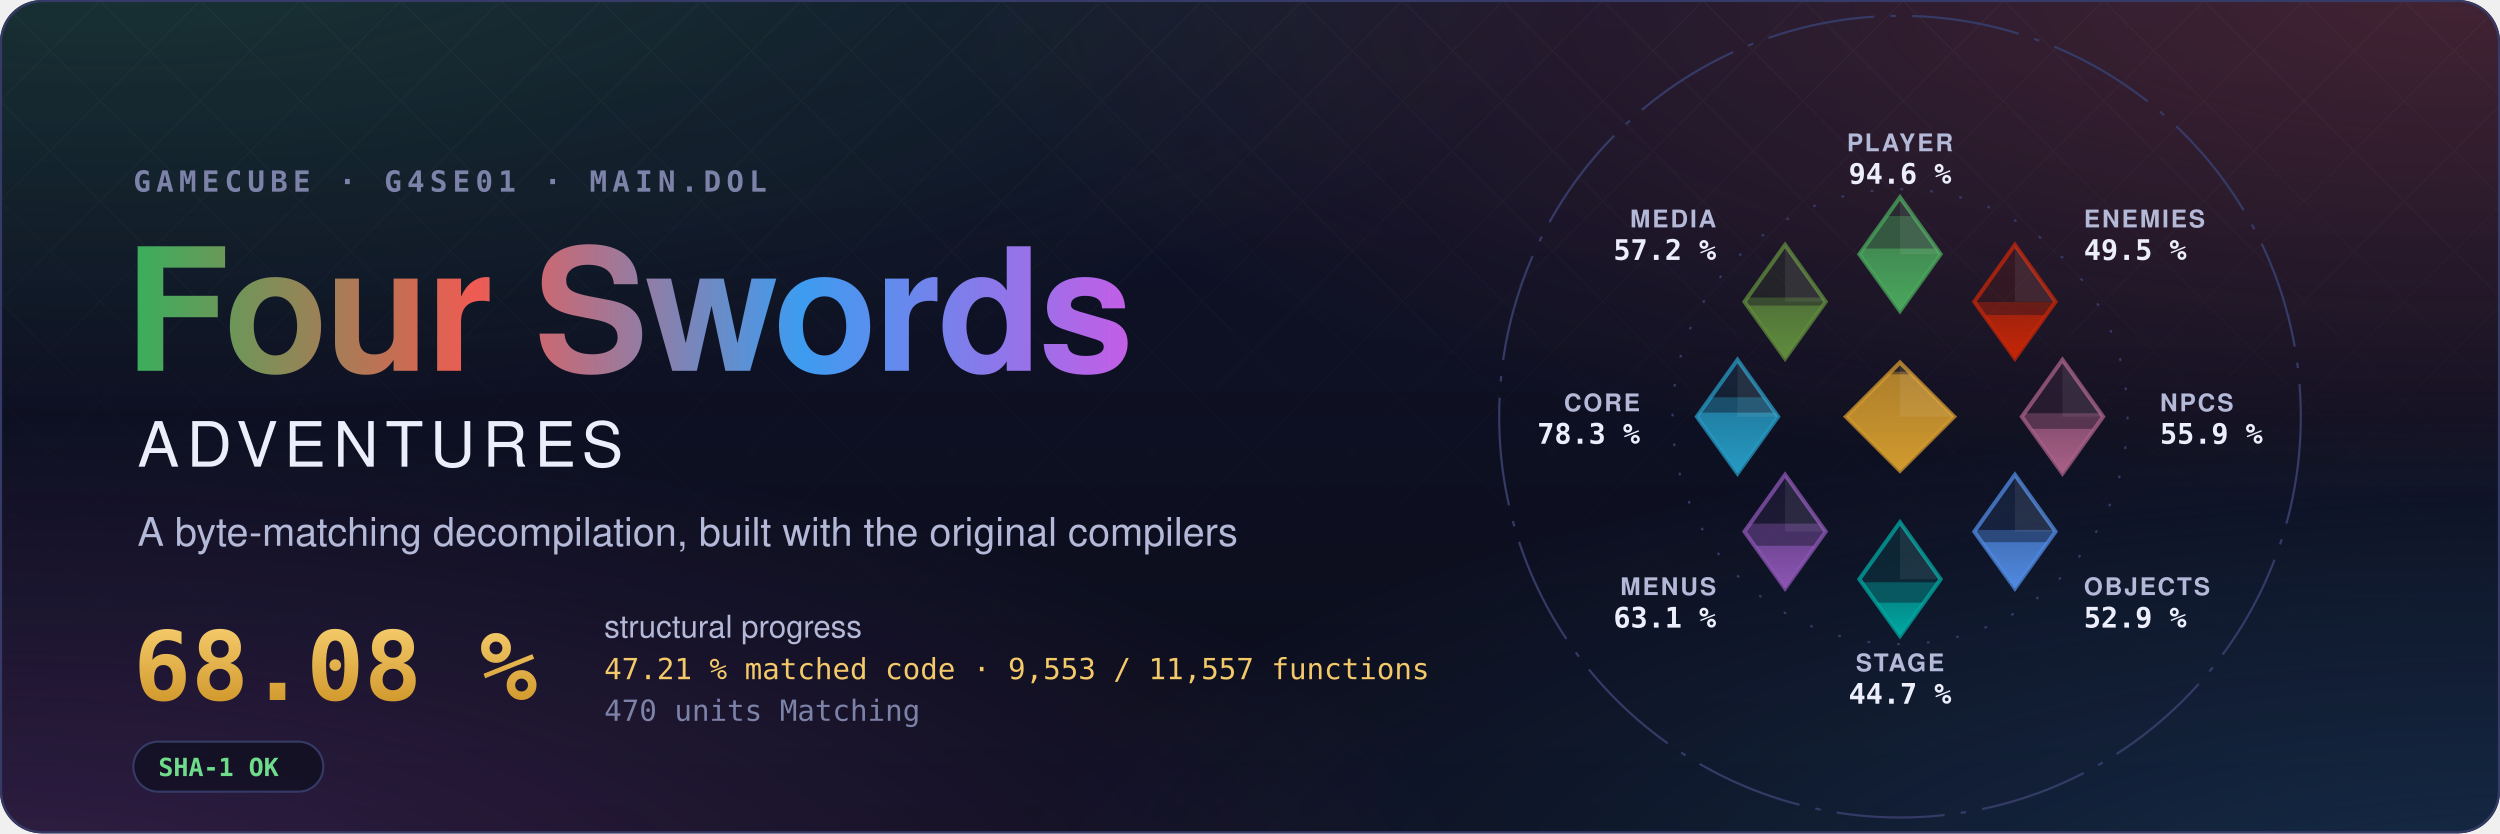
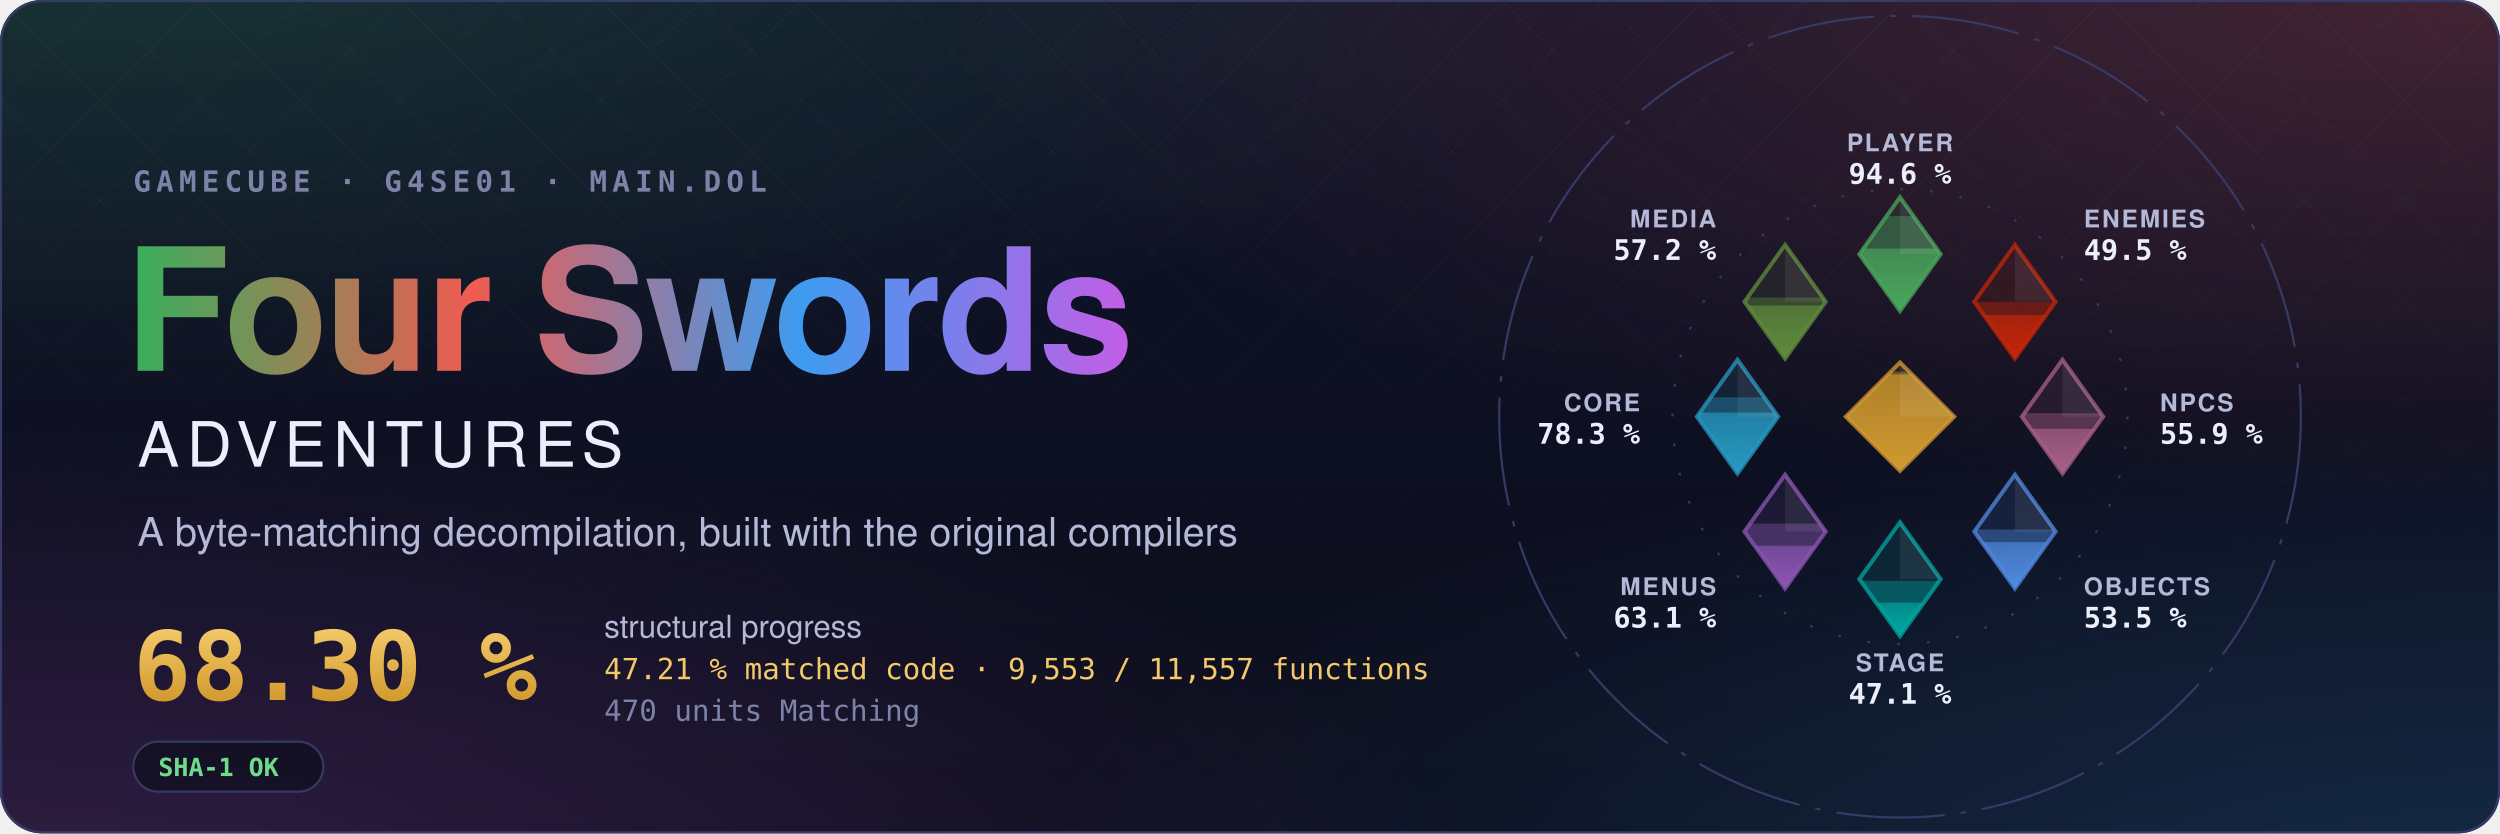
- <svg xmlns="http://www.w3.org/2000/svg" width="1200" height="400" viewBox="0 0 1200 400" role="img" aria-label="Four Swords Adventures decompilation: 68.08 % structural progress, 47.21 % matched code, 9,553 of 11,557 functions">
+ <svg xmlns="http://www.w3.org/2000/svg" width="1200" height="400" viewBox="0 0 1200 400" role="img" aria-label="Four Swords Adventures decompilation: 68.30 % structural progress, 47.21 % matched code, 9,553 of 11,557 functions">
  <style>text { font-family: -apple-system, BlinkMacSystemFont, 'Segoe UI', Helvetica, Arial, sans-serif; } .mono { font-family: ui-monospace, SFMono-Regular, 'SF Mono', Menlo, Consolas, monospace; } .spin { transform-box: fill-box; transform-origin: center; animation: spin 90s linear infinite; } @keyframes spin { to { transform: rotate(360deg); } } .rise { transform-box: fill-box; transform-origin: 50% 100%; animation: rise 1.6s cubic-bezier(.2,.8,.2,1) both; } @keyframes rise { from { transform: scaleY(0); } } @media (prefers-reduced-motion: reduce) { * { animation: none !important; } }</style>
  <defs>
    <radialGradient id="glow0" cx="0.05" cy="-0.1" r="0.6">
      <stop offset="0" stop-color="#3aae5c" stop-opacity="0.22" />
      <stop offset="1" stop-color="#3aae5c" stop-opacity="0" />
    </radialGradient>
    <radialGradient id="glow1" cx="0.98" cy="0.0" r="0.6">
      <stop offset="0" stop-color="#ef5b52" stop-opacity="0.22" />
      <stop offset="1" stop-color="#ef5b52" stop-opacity="0" />
    </radialGradient>
    <radialGradient id="glow2" cx="1.0" cy="1.1" r="0.6">
      <stop offset="0" stop-color="#3d9cf0" stop-opacity="0.22" />
      <stop offset="1" stop-color="#3d9cf0" stop-opacity="0" />
    </radialGradient>
    <radialGradient id="glow3" cx="0.0" cy="1.1" r="0.6">
      <stop offset="0" stop-color="#c35ee6" stop-opacity="0.22" />
      <stop offset="1" stop-color="#c35ee6" stop-opacity="0" />
    </radialGradient>
    <linearGradient id="sky" x1="0" y1="0" x2="0" y2="1">
      <stop offset="0" stop-color="#10132a" />
      <stop offset="1" stop-color="#0b0d1a" />
    </linearGradient>
    <linearGradient id="four" x1="0" y1="0" x2="1" y2="0">
      <stop offset="0" stop-color="#3aae5c" />
      <stop offset="0.34" stop-color="#ef5b52" />
      <stop offset="0.67" stop-color="#3d9cf0" />
      <stop offset="1" stop-color="#c35ee6" />
    </linearGradient>
    <linearGradient id="goldtext" x1="0" y1="0" x2="0" y2="1">
      <stop offset="0" stop-color="#f3c969" />
      <stop offset="1" stop-color="#d29a2e" />
    </linearGradient>
    <pattern id="lattice" width="34" height="34" patternUnits="userSpaceOnUse" patternTransform="rotate(45)">
      <path d="M0 0H34M0 0V34" stroke="#fff" stroke-opacity="0.035" />
    </pattern>
    <linearGradient id="fade" x1="0" y1="0" x2="0" y2="1">
      <stop offset="0" stop-color="#fff" />
      <stop offset="0.8" stop-color="#fff" stop-opacity="0" />
    </linearGradient>
    <mask id="fadeMask">
      <rect width="1200" height="400" fill="url(#fade)" />
    </mask>
    <clipPath id="card">
      <rect width="1200" height="400" rx="20" />
    </clipPath>
  </defs>
  <g clip-path="url(#card)">
    <rect width="1200" height="400" fill="url(#sky)" />
    <rect width="1200" height="400" fill="url(#glow0)" />
    <rect width="1200" height="400" fill="url(#glow1)" />
    <rect width="1200" height="400" fill="url(#glow2)" />
    <rect width="1200" height="400" fill="url(#glow3)" />
    <rect width="1200" height="400" fill="url(#lattice)" mask="url(#fadeMask)" />
  </g>
  <rect x="0.5" y="0.5" width="1199" height="399" rx="20" fill="none" stroke="#353b66" />
  <text x="64" y="92" class="mono" font-size="14" font-weight="600" letter-spacing="0.18em" fill="#7c82a8">GAMECUBE · G4SE01 · MAIN.DOL</text>
  <text x="60" y="178" font-size="82" font-weight="700" letter-spacing="-1.5" fill="url(#four)">Four Swords</text>
  <text x="66" y="224" font-size="30" font-weight="500" letter-spacing="0.12em" fill="#eceefb">ADVENTURES</text>
  <text x="66" y="262" font-size="19" fill="#b4b9d8">A byte-matching decompilation, built with the original compilers</text>
-   <text x="64" y="336" class="mono" font-size="46" font-weight="700" fill="url(#goldtext)">68.08 %</text>
+   <text x="64" y="336" class="mono" font-size="46" font-weight="700" fill="url(#goldtext)">68.30 %</text>
  <text x="290" y="306" font-size="15" fill="#b4b9d8">structural progress</text>
  <text x="290" y="326" class="mono" font-size="14" fill="#f3c969">47.21 % matched code · 9,553 / 11,557 functions</text>
  <text x="290" y="346" class="mono" font-size="14" fill="#7c82a8">470 units Matching</text>
  <g transform="translate(64 356)">
    <rect width="91.2" height="24" rx="12" fill="#0b0d1a" fill-opacity="0.6" stroke="#353b66" />
    <text x="12" y="16.5" class="mono" font-size="12" font-weight="600" fill="#6fdc8c">SHA-1 OK</text>
  </g>
  <defs>
    <clipPath id="ec-player">
      <path d="M0 -81L15 -60L0 -39L-15 -60Z" />
    </clipPath>
    <linearGradient id="eg-player" x1="0" y1="1" x2="0" y2="0">
      <stop offset="0" stop-color="#4aa75c" />
      <stop offset="1" stop-color="#4aa75c" stop-opacity="0.65" />
    </linearGradient>
    <clipPath id="ec-enemies">
      <path d="M42.43 -63.43L57.43 -42.43L42.43 -21.43L27.43 -42.43Z" />
    </clipPath>
    <linearGradient id="eg-enemies" x1="0" y1="1" x2="0" y2="0">
      <stop offset="0" stop-color="#c52607" />
      <stop offset="1" stop-color="#c52607" stop-opacity="0.65" />
    </linearGradient>
    <clipPath id="ec-npcs">
      <path d="M60 -21L75 0L60 21L45 0Z" />
    </clipPath>
    <linearGradient id="eg-npcs" x1="0" y1="1" x2="0" y2="0">
      <stop offset="0" stop-color="#a96087" />
      <stop offset="1" stop-color="#a96087" stop-opacity="0.65" />
    </linearGradient>
    <clipPath id="ec-objects">
      <path d="M42.43 21.43L57.43 42.43L42.43 63.43L27.43 42.43Z" />
    </clipPath>
    <linearGradient id="eg-objects" x1="0" y1="1" x2="0" y2="0">
      <stop offset="0" stop-color="#508ae1" />
      <stop offset="1" stop-color="#508ae1" stop-opacity="0.65" />
    </linearGradient>
    <clipPath id="ec-stage">
      <path d="M0 39L15 60L0 81L-15 60Z" />
    </clipPath>
    <linearGradient id="eg-stage" x1="0" y1="1" x2="0" y2="0">
      <stop offset="0" stop-color="#00a8a1" />
      <stop offset="1" stop-color="#00a8a1" stop-opacity="0.65" />
    </linearGradient>
    <clipPath id="ec-menus">
      <path d="M-42.43 21.43L-27.43 42.43L-42.43 63.43L-57.43 42.43Z" />
    </clipPath>
    <linearGradient id="eg-menus" x1="0" y1="1" x2="0" y2="0">
      <stop offset="0" stop-color="#8c55b4" />
      <stop offset="1" stop-color="#8c55b4" stop-opacity="0.65" />
    </linearGradient>
    <clipPath id="ec-core">
      <path d="M-60 -21L-45 0L-60 21L-75 0Z" />
    </clipPath>
    <linearGradient id="eg-core" x1="0" y1="1" x2="0" y2="0">
      <stop offset="0" stop-color="#269ac2" />
      <stop offset="1" stop-color="#269ac2" stop-opacity="0.65" />
    </linearGradient>
    <clipPath id="ec-media">
      <path d="M-42.43 -63.43L-27.43 -42.43L-42.43 -21.43L-57.43 -42.43Z" />
    </clipPath>
    <linearGradient id="eg-media" x1="0" y1="1" x2="0" y2="0">
      <stop offset="0" stop-color="#608c3d" />
      <stop offset="1" stop-color="#608c3d" stop-opacity="0.65" />
    </linearGradient>
    <clipPath id="ec-libs">
      <path d="M0 -20L20 0L0 20L-20 0Z" />
    </clipPath>
    <linearGradient id="eg-libs" x1="0" y1="1" x2="0" y2="0">
      <stop offset="0" stop-color="#d29a2e" />
      <stop offset="1" stop-color="#d29a2e" stop-opacity="0.65" />
    </linearGradient>
  </defs>
  <g transform="translate(912 200) scale(1.3)">
    <circle class="spin" r="148" fill="none" stroke="#353b66" stroke-width="0.8" stroke-dasharray="40 6 2 6" />
    <circle r="84" fill="none" stroke="#353b66" stroke-width="0.8" stroke-dasharray="1 10" />
    <path d="M0 -81L15 -60L0 -39L-15 -60Z" fill="#4aa75c" fill-opacity="0.12" stroke="#4aa75c" stroke-opacity="0.75" stroke-width="1.5" />
    <g clip-path="url(#ec-player)">
      <rect class="rise" style="animation-delay:0.20s" x="-15.0" y="-74.08" width="30" height="35.08" fill="#4aa75c" fill-opacity="0.38" />
    </g>
    <g clip-path="url(#ec-player)">
      <rect class="rise" style="animation-delay:0.20s" x="-15.0" y="-62.09" width="30" height="23.09" fill="url(#eg-player)" />
    </g>
    <path d="M0.0 -81.0L15.0 -60.0L0.0 -60.0Z" fill="#fff" fill-opacity="0.07" />
    <text x="0.0" y="-98.0" text-anchor="middle" font-size="9" font-weight="600" letter-spacing="0.08em" fill="#b4b9d8">PLAYER</text>
    <text x="0.0" y="-86.0" text-anchor="middle" font-size="10.5" font-weight="700" fill="#eceefb" class="mono">94.6 %</text>
    <path d="M42.43 -63.43L57.43 -42.43L42.43 -21.43L27.43 -42.43Z" fill="#c52607" fill-opacity="0.12" stroke="#c52607" stroke-opacity="0.75" stroke-width="1.5" />
    <g clip-path="url(#ec-enemies)">
      <rect class="rise" style="animation-delay:0.30s" x="27.43" y="-42.33" width="30" height="20.90" fill="#c52607" fill-opacity="0.38" />
    </g>
    <g clip-path="url(#ec-enemies)">
      <rect class="rise" style="animation-delay:0.30s" x="27.43" y="-37.52" width="30" height="16.09" fill="url(#eg-enemies)" />
    </g>
    <path d="M42.43 -63.43L57.43 -42.43L42.43 -42.43Z" fill="#fff" fill-opacity="0.07" />
    <text x="67.88" y="-69.88" text-anchor="start" font-size="9" font-weight="600" letter-spacing="0.08em" fill="#b4b9d8">ENEMIES</text>
    <text x="67.88" y="-57.88" text-anchor="start" font-size="10.5" font-weight="700" fill="#eceefb" class="mono">49.5 %</text>
    <path d="M60 -21L75 0L60 21L45 0Z" fill="#a96087" fill-opacity="0.12" stroke="#a96087" stroke-opacity="0.75" stroke-width="1.5" />
    <g clip-path="url(#ec-npcs)">
      <rect class="rise" style="animation-delay:0.40s" x="45.0" y="-1.29" width="30" height="22.29" fill="#a96087" fill-opacity="0.38" />
    </g>
    <g clip-path="url(#ec-npcs)">
      <rect class="rise" style="animation-delay:0.40s" x="45.0" y="4.50" width="30" height="16.50" fill="url(#eg-npcs)" />
    </g>
    <path d="M60.0 -21.0L75.0 0.0L60.0 0.0Z" fill="#fff" fill-opacity="0.07" />
    <text x="96.0" y="-2.0" text-anchor="start" font-size="9" font-weight="600" letter-spacing="0.08em" fill="#b4b9d8">NPCS</text>
    <text x="96.0" y="10.0" text-anchor="start" font-size="10.5" font-weight="700" fill="#eceefb" class="mono">55.9 %</text>
    <path d="M42.43 21.43L57.43 42.43L42.43 63.43L27.43 42.43Z" fill="#508ae1" fill-opacity="0.12" stroke="#508ae1" stroke-opacity="0.75" stroke-width="1.5" />
    <g clip-path="url(#ec-objects)">
-       <rect class="rise" style="animation-delay:0.50s" x="27.43" y="41.81" width="30" height="21.62" fill="#508ae1" fill-opacity="0.38" />
+       <rect class="rise" style="animation-delay:0.50s" x="27.43" y="41.68" width="30" height="21.75" fill="#508ae1" fill-opacity="0.38" />
    </g>
    <g clip-path="url(#ec-objects)">
      <rect class="rise" style="animation-delay:0.50s" x="27.43" y="46.32" width="30" height="17.11" fill="url(#eg-objects)" />
    </g>
    <path d="M42.43 21.43L57.43 42.43L42.43 42.43Z" fill="#fff" fill-opacity="0.07" />
    <text x="67.88" y="65.88" text-anchor="start" font-size="9" font-weight="600" letter-spacing="0.08em" fill="#b4b9d8">OBJECTS</text>
-     <text x="67.88" y="77.88" text-anchor="start" font-size="10.5" font-weight="700" fill="#eceefb" class="mono">52.9 %</text>
+     <text x="67.88" y="77.88" text-anchor="start" font-size="10.5" font-weight="700" fill="#eceefb" class="mono">53.5 %</text>
    <path d="M0 39L15 60L0 81L-15 60Z" fill="#00a8a1" fill-opacity="0.12" stroke="#00a8a1" stroke-opacity="0.75" stroke-width="1.5" />
    <g clip-path="url(#ec-stage)">
-       <rect class="rise" style="animation-delay:0.60s" x="-15.0" y="61.14" width="30" height="19.86" fill="#00a8a1" fill-opacity="0.38" />
+       <rect class="rise" style="animation-delay:0.60s" x="-15.0" y="60.62" width="30" height="20.38" fill="#00a8a1" fill-opacity="0.38" />
    </g>
    <g clip-path="url(#ec-stage)">
      <rect class="rise" style="animation-delay:0.60s" x="-15.0" y="68.68" width="30" height="12.32" fill="url(#eg-stage)" />
    </g>
    <path d="M0.0 39.0L15.0 60.0L0.0 60.0Z" fill="#fff" fill-opacity="0.07" />
    <text x="0.0" y="94.0" text-anchor="middle" font-size="9" font-weight="600" letter-spacing="0.08em" fill="#b4b9d8">STAGE</text>
-     <text x="0.0" y="106.0" text-anchor="middle" font-size="10.5" font-weight="700" fill="#eceefb" class="mono">44.7 %</text>
+     <text x="0.0" y="106.0" text-anchor="middle" font-size="10.5" font-weight="700" fill="#eceefb" class="mono">47.1 %</text>
    <path d="M-42.43 21.43L-27.43 42.43L-42.43 63.43L-57.43 42.43Z" fill="#8c55b4" fill-opacity="0.12" stroke="#8c55b4" stroke-opacity="0.75" stroke-width="1.5" />
    <g clip-path="url(#ec-menus)">
      <rect class="rise" style="animation-delay:0.70s" x="-57.43" y="39.48" width="30" height="23.95" fill="#8c55b4" fill-opacity="0.38" />
    </g>
    <g clip-path="url(#ec-menus)">
      <rect class="rise" style="animation-delay:0.70s" x="-57.43" y="47.68" width="30" height="15.75" fill="url(#eg-menus)" />
    </g>
    <path d="M-42.43 21.43L-27.43 42.43L-42.43 42.43Z" fill="#fff" fill-opacity="0.07" />
    <text x="-67.88" y="65.88" text-anchor="end" font-size="9" font-weight="600" letter-spacing="0.08em" fill="#b4b9d8">MENUS</text>
    <text x="-67.88" y="77.88" text-anchor="end" font-size="10.5" font-weight="700" fill="#eceefb" class="mono">63.1 %</text>
    <path d="M-60 -21L-45 0L-60 21L-75 0Z" fill="#269ac2" fill-opacity="0.12" stroke="#269ac2" stroke-opacity="0.75" stroke-width="1.5" />
    <g clip-path="url(#ec-core)">
      <rect class="rise" style="animation-delay:0.80s" x="-75.0" y="-7.16" width="30" height="28.16" fill="#269ac2" fill-opacity="0.38" />
    </g>
    <g clip-path="url(#ec-core)">
      <rect class="rise" style="animation-delay:0.80s" x="-75.0" y="-1.50" width="30" height="22.50" fill="url(#eg-core)" />
    </g>
    <path d="M-60.0 -21.0L-45.0 0.0L-60.0 0.0Z" fill="#fff" fill-opacity="0.07" />
    <text x="-96.0" y="-2.0" text-anchor="end" font-size="9" font-weight="600" letter-spacing="0.08em" fill="#b4b9d8">CORE</text>
    <text x="-96.0" y="10.0" text-anchor="end" font-size="10.5" font-weight="700" fill="#eceefb" class="mono">78.3 %</text>
    <path d="M-42.43 -63.43L-27.43 -42.43L-42.43 -21.43L-57.43 -42.43Z" fill="#608c3d" fill-opacity="0.12" stroke="#608c3d" stroke-opacity="0.75" stroke-width="1.5" />
    <g clip-path="url(#ec-media)">
      <rect class="rise" style="animation-delay:0.90s" x="-57.43" y="-44.00" width="30" height="22.57" fill="#608c3d" fill-opacity="0.38" />
    </g>
    <g clip-path="url(#ec-media)">
      <rect class="rise" style="animation-delay:0.90s" x="-57.43" y="-41.01" width="30" height="19.58" fill="url(#eg-media)" />
    </g>
    <path d="M-42.43 -63.43L-27.43 -42.43L-42.43 -42.43Z" fill="#fff" fill-opacity="0.07" />
    <text x="-67.88" y="-69.88" text-anchor="end" font-size="9" font-weight="600" letter-spacing="0.08em" fill="#b4b9d8">MEDIA</text>
    <text x="-67.88" y="-57.88" text-anchor="end" font-size="10.5" font-weight="700" fill="#eceefb" class="mono">57.2 %</text>
    <path d="M0 -20L20 0L0 20L-20 0Z" fill="#d29a2e" fill-opacity="0.12" stroke="#d29a2e" stroke-opacity="0.75" stroke-width="1.5" />
    <g clip-path="url(#ec-libs)">
      <rect class="rise" style="animation-delay:1.00s" x="-20" y="-16.62" width="40" height="36.62" fill="#d29a2e" fill-opacity="0.38" />
    </g>
    <g clip-path="url(#ec-libs)">
      <rect class="rise" style="animation-delay:1.00s" x="-20" y="-15.65" width="40" height="35.65" fill="url(#eg-libs)" />
    </g>
    <path d="M0 -20L20 0L0 0Z" fill="#fff" fill-opacity="0.07" />
  </g>
</svg>
